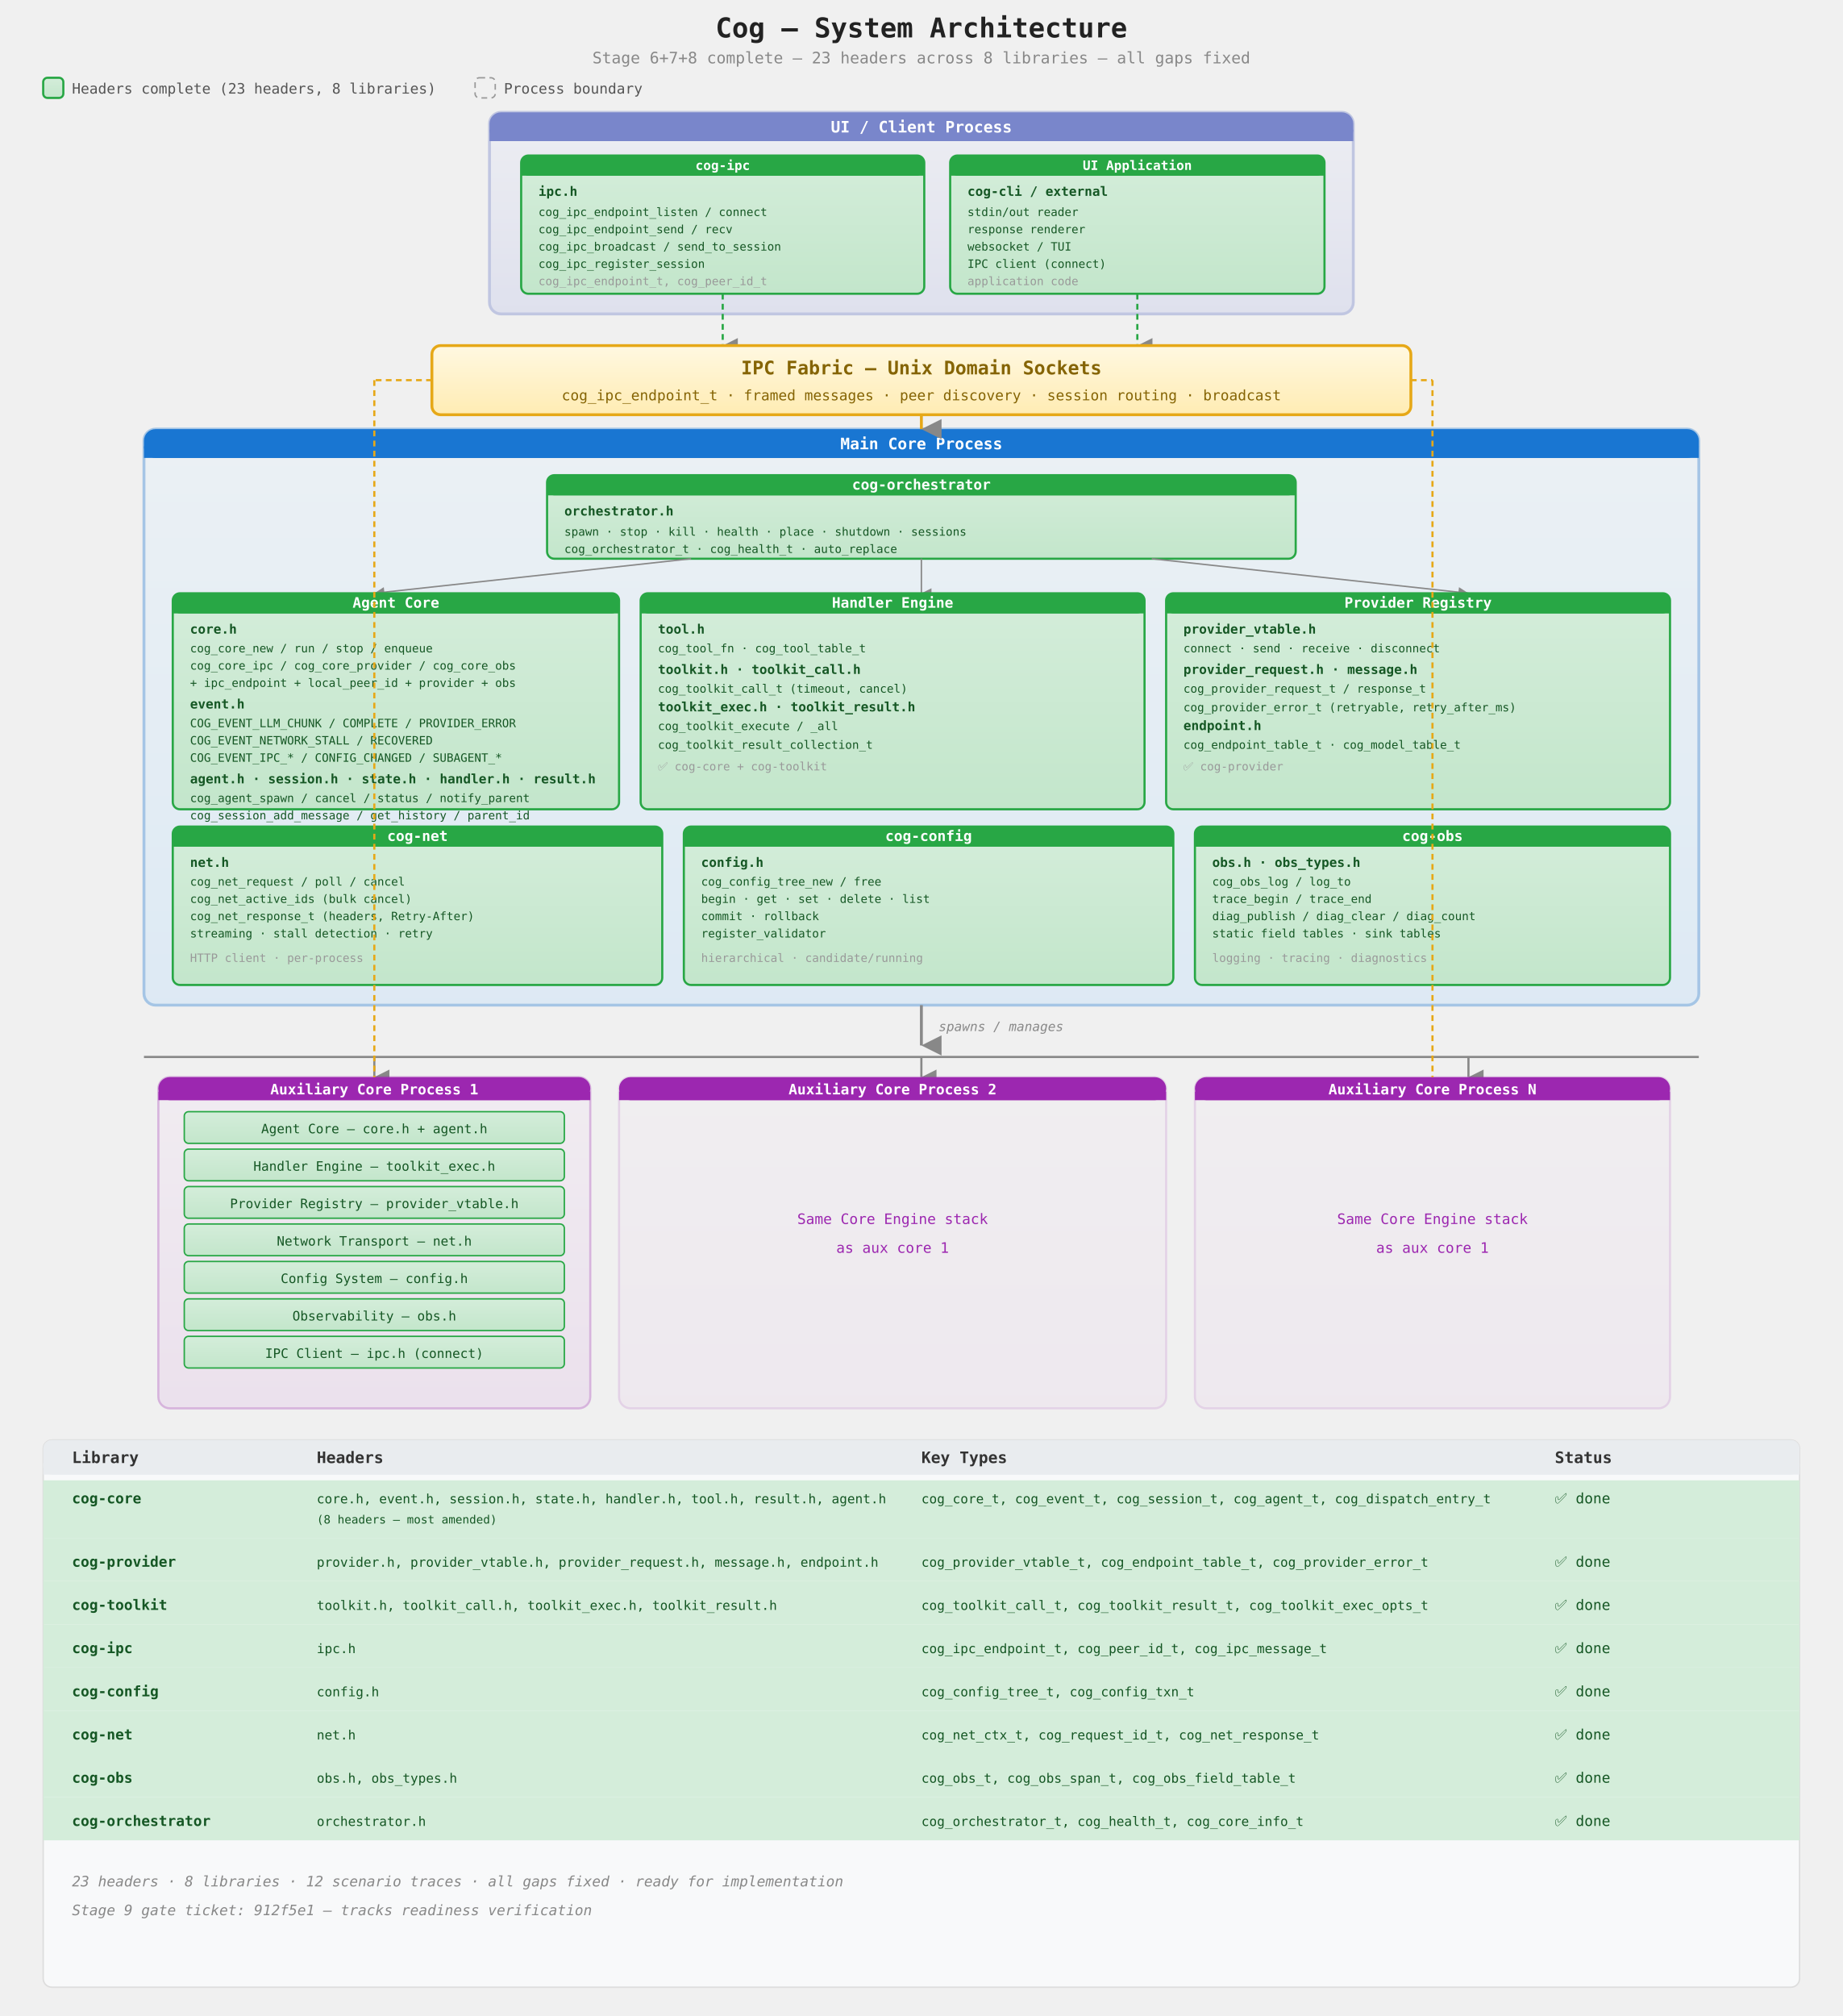
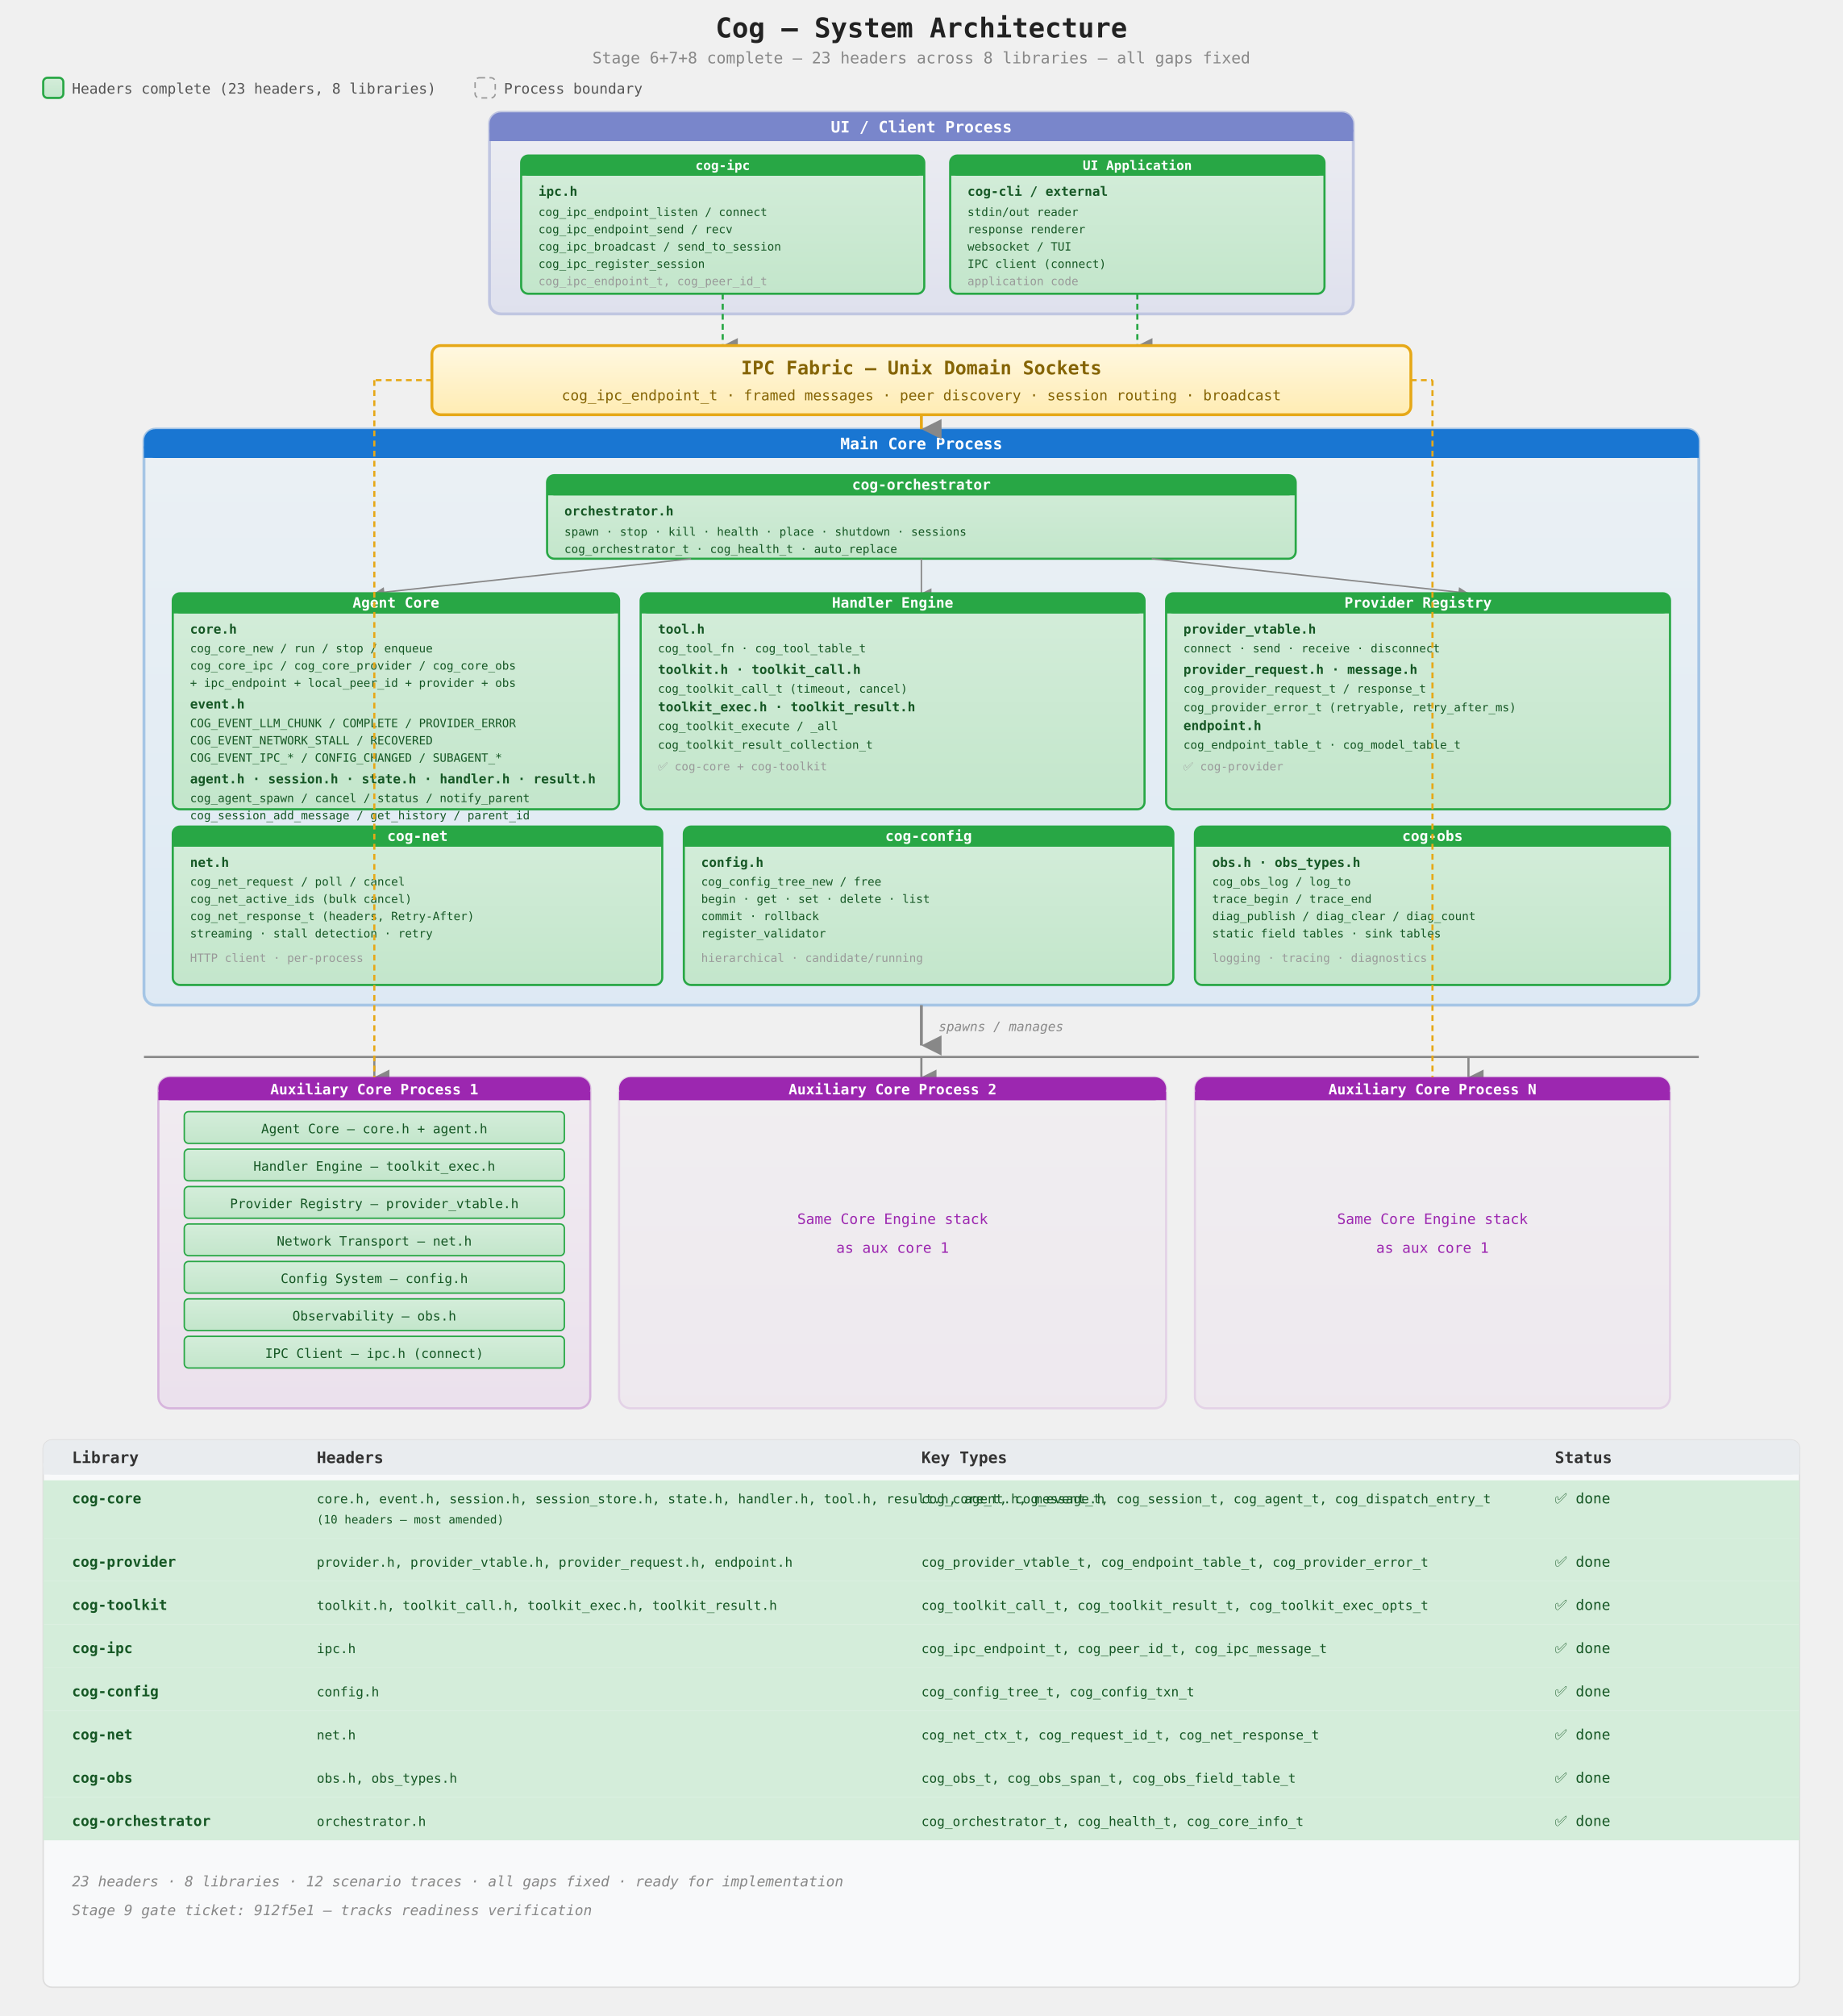
<svg xmlns="http://www.w3.org/2000/svg" viewBox="0 0 1280 1400" font-family="Menlo, Consolas, monospace" font-size="12">
  <defs>
    <marker id="arrow" viewBox="0 0 10 10" refX="10" refY="5" markerWidth="7" markerHeight="7" orient="auto">
      <path d="M0,0 L10,5 L0,10 Z" fill="#888" />
    </marker>
    <marker id="arrow-down" viewBox="0 0 10 10" refX="5" refY="10" markerWidth="7" markerHeight="7" orient="auto">
      <path d="M0,0 L5,10 L10,0 Z" fill="#888" />
    </marker>
    <linearGradient id="g-done" x1="0" y1="0" x2="0" y2="1">
      <stop offset="0%" stop-color="#d4edda" />
      <stop offset="100%" stop-color="#c3e6cb" />
    </linearGradient>
    <linearGradient id="g-ui" x1="0" y1="0" x2="0" y2="1">
      <stop offset="0%" stop-color="#e8eaf6" />
      <stop offset="100%" stop-color="#c5cae9" />
    </linearGradient>
    <linearGradient id="g-main" x1="0" y1="0" x2="0" y2="1">
      <stop offset="0%" stop-color="#e3f2fd" />
      <stop offset="100%" stop-color="#bbdefb" />
    </linearGradient>
    <linearGradient id="g-aux" x1="0" y1="0" x2="0" y2="1">
      <stop offset="0%" stop-color="#f3e5f5" />
      <stop offset="100%" stop-color="#e1bee7" />
    </linearGradient>
    <linearGradient id="g-ipc" x1="0" y1="0" x2="0" y2="1">
      <stop offset="0%" stop-color="#fff8e1" />
      <stop offset="100%" stop-color="#ffecb3" />
    </linearGradient>
  </defs>
  <text x="640" y="26" text-anchor="middle" font-size="19" font-weight="bold" fill="#222">Cog — System Architecture</text>
  <text x="640" y="44" text-anchor="middle" font-size="11" fill="#888">Stage 6+7+8 complete — 23 headers across 8 libraries — all gaps fixed</text>
  <rect x="30" y="54" width="14" height="14" rx="3" fill="url(#g-done)" stroke="#28a745" stroke-width="1.5" />
  <text x="50" y="65" fill="#555" font-size="10">Headers complete (23 headers, 8 libraries)</text>
  <rect x="330" y="54" width="14" height="14" rx="3" fill="none" stroke="#999" stroke-width="1" stroke-dasharray="4,3" />
  <text x="350" y="65" fill="#555" font-size="10">Process boundary</text>
  <rect x="340" y="78" width="600" height="140" rx="8" fill="url(#g-ui)" stroke="#7986cb" stroke-width="2" opacity="0.4" />
  <rect x="340" y="78" width="600" height="20" rx="8" fill="#7986cb" />
  <rect x="340" y="90" width="600" height="8" fill="#7986cb" />
  <text x="640" y="92" text-anchor="middle" fill="#fff" font-size="11" font-weight="bold">UI / Client Process</text>
  <rect x="362" y="108" width="280" height="96" rx="5" fill="url(#g-done)" stroke="#28a745" stroke-width="1.5" />
  <rect x="362" y="108" width="280" height="14" rx="5" fill="#28a745" />
  <rect x="362" y="116" width="280" height="6" fill="#28a745" />
  <text x="502" y="118" text-anchor="middle" fill="#fff" font-size="9" font-weight="bold">cog-ipc</text>
  <text x="374" y="136" font-size="9" fill="#155724" font-weight="bold">ipc.h</text>
  <text x="374" y="150" font-size="8" fill="#155724">  cog_ipc_endpoint_listen / connect</text>
  <text x="374" y="162" font-size="8" fill="#155724">  cog_ipc_endpoint_send / recv</text>
  <text x="374" y="174" font-size="8" fill="#155724">  cog_ipc_broadcast / send_to_session</text>
  <text x="374" y="186" font-size="8" fill="#155724">  cog_ipc_register_session</text>
  <text x="374" y="198" font-size="8" fill="#999">cog_ipc_endpoint_t, cog_peer_id_t</text>
  <rect x="660" y="108" width="260" height="96" rx="5" fill="url(#g-done)" stroke="#28a745" stroke-width="1.5" />
  <rect x="660" y="108" width="260" height="14" rx="5" fill="#28a745" />
  <rect x="660" y="116" width="260" height="6" fill="#28a745" />
  <text x="790" y="118" text-anchor="middle" fill="#fff" font-size="9" font-weight="bold">UI Application</text>
  <text x="672" y="136" font-size="9" fill="#155724" font-weight="bold">cog-cli / external</text>
  <text x="672" y="150" font-size="8" fill="#155724">  stdin/out reader</text>
  <text x="672" y="162" font-size="8" fill="#155724">  response renderer</text>
  <text x="672" y="174" font-size="8" fill="#155724">  websocket / TUI</text>
  <text x="672" y="186" font-size="8" fill="#155724">  IPC client (connect)</text>
  <text x="672" y="198" font-size="8" fill="#999">application code</text>
  <line x1="502" y1="204" x2="502" y2="240" stroke="#28a745" stroke-width="1.5" marker-end="url(#arrow-down)" stroke-dasharray="4,3" />
  <line x1="790" y1="204" x2="790" y2="240" stroke="#28a745" stroke-width="1.5" marker-end="url(#arrow-down)" stroke-dasharray="4,3" />
  <rect x="300" y="240" width="680" height="48" rx="6" fill="url(#g-ipc)" stroke="#e6a817" stroke-width="2" />
  <text x="640" y="260" text-anchor="middle" font-size="13" font-weight="bold" fill="#856404">IPC Fabric — Unix Domain Sockets</text>
  <text x="640" y="278" text-anchor="middle" font-size="10" fill="#856404">cog_ipc_endpoint_t · framed messages · peer discovery · session routing · broadcast</text>
  <rect x="100" y="298" width="1080" height="400" rx="8" fill="url(#g-main)" stroke="#1976d2" stroke-width="2" opacity="0.35" />
  <rect x="100" y="298" width="1080" height="20" rx="8" fill="#1976d2" />
  <rect x="100" y="310" width="1080" height="8" fill="#1976d2" />
  <text x="640" y="312" text-anchor="middle" fill="#fff" font-size="11" font-weight="bold">Main Core Process</text>
  <rect x="380" y="330" width="520" height="58" rx="5" fill="url(#g-done)" stroke="#28a745" stroke-width="1.5" />
  <rect x="380" y="330" width="520" height="14" rx="5" fill="#28a745" />
  <rect x="380" y="338" width="520" height="6" fill="#28a745" />
  <text x="640" y="340" text-anchor="middle" fill="#fff" font-size="10" font-weight="bold">cog-orchestrator</text>
  <text x="392" y="358" font-size="9" fill="#155724" font-weight="bold">orchestrator.h</text>
  <text x="392" y="372" font-size="8" fill="#155724">  spawn · stop · kill · health · place · shutdown · sessions</text>
  <text x="392" y="384" font-size="8" fill="#155724">  cog_orchestrator_t · cog_health_t · auto_replace</text>
  <line x1="480" y1="388" x2="260" y2="412" stroke="#888" stroke-width="1" marker-end="url(#arrow)" />
  <line x1="640" y1="388" x2="640" y2="412" stroke="#888" stroke-width="1" marker-end="url(#arrow-down)" />
  <line x1="800" y1="388" x2="1020" y2="412" stroke="#888" stroke-width="1" marker-end="url(#arrow)" />
  <rect x="120" y="412" width="310" height="150" rx="5" fill="url(#g-done)" stroke="#28a745" stroke-width="1.5" />
  <rect x="120" y="412" width="310" height="14" rx="5" fill="#28a745" />
  <rect x="120" y="420" width="310" height="6" fill="#28a745" />
  <text x="275" y="422" text-anchor="middle" fill="#fff" font-size="10" font-weight="bold">Agent Core</text>
  <text x="132" y="440" font-size="9" fill="#155724" font-weight="bold">core.h</text>
  <text x="132" y="453" font-size="8" fill="#155724">  cog_core_new / run / stop / enqueue</text>
  <text x="132" y="465" font-size="8" fill="#155724">  cog_core_ipc / cog_core_provider / cog_core_obs</text>
  <text x="132" y="477" font-size="8" fill="#155724">  + ipc_endpoint + local_peer_id + provider + obs</text>
  <text x="132" y="492" font-size="9" fill="#155724" font-weight="bold">event.h</text>
  <text x="132" y="505" font-size="8" fill="#155724">  COG_EVENT_LLM_CHUNK / COMPLETE / PROVIDER_ERROR</text>
  <text x="132" y="517" font-size="8" fill="#155724">  COG_EVENT_NETWORK_STALL / RECOVERED</text>
  <text x="132" y="529" font-size="8" fill="#155724">  COG_EVENT_IPC_* / CONFIG_CHANGED / SUBAGENT_*</text>
  <text x="132" y="544" font-size="9" fill="#155724" font-weight="bold">agent.h · session.h · state.h · handler.h · result.h</text>
  <text x="132" y="557" font-size="8" fill="#155724">  cog_agent_spawn / cancel / status / notify_parent</text>
  <text x="132" y="569" font-size="8" fill="#155724">  cog_session_add_message / get_history / parent_id</text>
  <rect x="445" y="412" width="350" height="150" rx="5" fill="url(#g-done)" stroke="#28a745" stroke-width="1.5" />
  <rect x="445" y="412" width="350" height="14" rx="5" fill="#28a745" />
  <rect x="445" y="420" width="350" height="6" fill="#28a745" />
  <text x="620" y="422" text-anchor="middle" fill="#fff" font-size="10" font-weight="bold">Handler Engine</text>
  <text x="457" y="440" font-size="9" fill="#155724" font-weight="bold">tool.h</text>
  <text x="457" y="453" font-size="8" fill="#155724">  cog_tool_fn · cog_tool_table_t</text>
  <text x="457" y="468" font-size="9" fill="#155724" font-weight="bold">toolkit.h · toolkit_call.h</text>
  <text x="457" y="481" font-size="8" fill="#155724">  cog_toolkit_call_t (timeout, cancel)</text>
  <text x="457" y="494" font-size="9" fill="#155724" font-weight="bold">toolkit_exec.h · toolkit_result.h</text>
  <text x="457" y="507" font-size="8" fill="#155724">  cog_toolkit_execute / _all</text>
  <text x="457" y="520" font-size="8" fill="#155724">  cog_toolkit_result_collection_t</text>
  <text x="457" y="535" font-size="8" fill="#999">✅ cog-core + cog-toolkit</text>
  <rect x="810" y="412" width="350" height="150" rx="5" fill="url(#g-done)" stroke="#28a745" stroke-width="1.5" />
  <rect x="810" y="412" width="350" height="14" rx="5" fill="#28a745" />
  <rect x="810" y="420" width="350" height="6" fill="#28a745" />
  <text x="985" y="422" text-anchor="middle" fill="#fff" font-size="10" font-weight="bold">Provider Registry</text>
  <text x="822" y="440" font-size="9" fill="#155724" font-weight="bold">provider_vtable.h</text>
  <text x="822" y="453" font-size="8" fill="#155724">  connect · send · receive · disconnect</text>
  <text x="822" y="468" font-size="9" fill="#155724" font-weight="bold">provider_request.h · message.h</text>
  <text x="822" y="481" font-size="8" fill="#155724">  cog_provider_request_t / response_t</text>
  <text x="822" y="494" font-size="8" fill="#155724">  cog_provider_error_t (retryable, retry_after_ms)</text>
  <text x="822" y="507" font-size="9" fill="#155724" font-weight="bold">endpoint.h</text>
  <text x="822" y="520" font-size="8" fill="#155724">  cog_endpoint_table_t · cog_model_table_t</text>
  <text x="822" y="535" font-size="8" fill="#999">✅ cog-provider</text>
  <rect x="120" y="574" width="340" height="110" rx="5" fill="url(#g-done)" stroke="#28a745" stroke-width="1.5" />
  <rect x="120" y="574" width="340" height="14" rx="5" fill="#28a745" />
  <rect x="120" y="582" width="340" height="6" fill="#28a745" />
  <text x="290" y="584" text-anchor="middle" fill="#fff" font-size="10" font-weight="bold">cog-net</text>
  <text x="132" y="602" font-size="9" fill="#155724" font-weight="bold">net.h</text>
  <text x="132" y="615" font-size="8" fill="#155724">  cog_net_request / poll / cancel</text>
  <text x="132" y="627" font-size="8" fill="#155724">  cog_net_active_ids (bulk cancel)</text>
  <text x="132" y="639" font-size="8" fill="#155724">  cog_net_response_t (headers, Retry-After)</text>
  <text x="132" y="651" font-size="8" fill="#155724">  streaming · stall detection · retry</text>
  <text x="132" y="668" font-size="8" fill="#999">HTTP client · per-process</text>
  <rect x="475" y="574" width="340" height="110" rx="5" fill="url(#g-done)" stroke="#28a745" stroke-width="1.5" />
  <rect x="475" y="574" width="340" height="14" rx="5" fill="#28a745" />
  <rect x="475" y="582" width="340" height="6" fill="#28a745" />
  <text x="645" y="584" text-anchor="middle" fill="#fff" font-size="10" font-weight="bold">cog-config</text>
  <text x="487" y="602" font-size="9" fill="#155724" font-weight="bold">config.h</text>
  <text x="487" y="615" font-size="8" fill="#155724">  cog_config_tree_new / free</text>
  <text x="487" y="627" font-size="8" fill="#155724">  begin · get · set · delete · list</text>
  <text x="487" y="639" font-size="8" fill="#155724">  commit · rollback</text>
  <text x="487" y="651" font-size="8" fill="#155724">  register_validator</text>
  <text x="487" y="668" font-size="8" fill="#999">hierarchical · candidate/running</text>
  <rect x="830" y="574" width="330" height="110" rx="5" fill="url(#g-done)" stroke="#28a745" stroke-width="1.5" />
  <rect x="830" y="574" width="330" height="14" rx="5" fill="#28a745" />
  <rect x="830" y="582" width="330" height="6" fill="#28a745" />
  <text x="995" y="584" text-anchor="middle" fill="#fff" font-size="10" font-weight="bold">cog-obs</text>
  <text x="842" y="602" font-size="9" fill="#155724" font-weight="bold">obs.h · obs_types.h</text>
  <text x="842" y="615" font-size="8" fill="#155724">  cog_obs_log / log_to</text>
  <text x="842" y="627" font-size="8" fill="#155724">  trace_begin / trace_end</text>
  <text x="842" y="639" font-size="8" fill="#155724">  diag_publish / diag_clear / diag_count</text>
  <text x="842" y="651" font-size="8" fill="#155724">  static field tables · sink tables</text>
  <text x="842" y="668" font-size="8" fill="#999">logging · tracing · diagnostics</text>
  <line x1="640" y1="288" x2="640" y2="298" stroke="#e6a817" stroke-width="2" marker-end="url(#arrow-down)" />
  <line x1="640" y1="698" x2="640" y2="726" stroke="#888" stroke-width="2" marker-end="url(#arrow-down)" />
  <text x="652" y="716" font-size="9" fill="#888" font-style="italic">spawns / manages</text>
  <line x1="100" y1="734" x2="1180" y2="734" stroke="#888" stroke-width="1.5" />
  <line x1="260" y1="734" x2="260" y2="748" stroke="#888" stroke-width="1.5" marker-end="url(#arrow-down)" />
  <line x1="640" y1="734" x2="640" y2="748" stroke="#888" stroke-width="1.5" marker-end="url(#arrow-down)" />
  <line x1="1020" y1="734" x2="1020" y2="748" stroke="#888" stroke-width="1.5" marker-end="url(#arrow-down)" />
  <rect x="110" y="748" width="300" height="230" rx="8" fill="url(#g-aux)" stroke="#9c27b0" stroke-width="1.5" opacity="0.3" />
  <rect x="110" y="748" width="300" height="16" rx="8" fill="#9c27b0" />
  <rect x="110" y="758" width="300" height="6" fill="#9c27b0" />
  <text x="260" y="760" text-anchor="middle" fill="#fff" font-size="10" font-weight="bold">Auxiliary Core Process 1</text>
  <rect x="128" y="772" width="264" height="22" rx="3" fill="url(#g-done)" stroke="#28a745" stroke-width="1" />
  <text x="260" y="787" text-anchor="middle" font-size="9" fill="#155724">Agent Core — core.h + agent.h</text>
  <rect x="128" y="798" width="264" height="22" rx="3" fill="url(#g-done)" stroke="#28a745" stroke-width="1" />
  <text x="260" y="813" text-anchor="middle" font-size="9" fill="#155724">Handler Engine — toolkit_exec.h</text>
  <rect x="128" y="824" width="264" height="22" rx="3" fill="url(#g-done)" stroke="#28a745" stroke-width="1" />
  <text x="260" y="839" text-anchor="middle" font-size="9" fill="#155724">Provider Registry — provider_vtable.h</text>
  <rect x="128" y="850" width="264" height="22" rx="3" fill="url(#g-done)" stroke="#28a745" stroke-width="1" />
  <text x="260" y="865" text-anchor="middle" font-size="9" fill="#155724">Network Transport — net.h</text>
  <rect x="128" y="876" width="264" height="22" rx="3" fill="url(#g-done)" stroke="#28a745" stroke-width="1" />
  <text x="260" y="891" text-anchor="middle" font-size="9" fill="#155724">Config System — config.h</text>
  <rect x="128" y="902" width="264" height="22" rx="3" fill="url(#g-done)" stroke="#28a745" stroke-width="1" />
  <text x="260" y="917" text-anchor="middle" font-size="9" fill="#155724">Observability — obs.h</text>
  <rect x="128" y="928" width="264" height="22" rx="3" fill="url(#g-done)" stroke="#28a745" stroke-width="1" />
  <text x="260" y="943" text-anchor="middle" font-size="9" fill="#155724">IPC Client — ipc.h (connect)</text>
  <rect x="430" y="748" width="380" height="230" rx="8" fill="url(#g-aux)" stroke="#9c27b0" stroke-width="1.5" opacity="0.15" />
  <rect x="430" y="748" width="380" height="16" rx="8" fill="#9c27b0" />
  <rect x="430" y="758" width="380" height="6" fill="#9c27b0" />
  <text x="620" y="760" text-anchor="middle" fill="#fff" font-size="10" font-weight="bold">Auxiliary Core Process 2</text>
  <text x="620" y="850" text-anchor="middle" font-size="10" fill="#9c27b0">Same Core Engine stack</text>
  <text x="620" y="870" text-anchor="middle" font-size="10" fill="#9c27b0">as aux core 1</text>
  <rect x="830" y="748" width="330" height="230" rx="8" fill="url(#g-aux)" stroke="#9c27b0" stroke-width="1.5" opacity="0.15" />
  <rect x="830" y="748" width="330" height="16" rx="8" fill="#9c27b0" />
  <rect x="830" y="758" width="330" height="6" fill="#9c27b0" />
  <text x="995" y="760" text-anchor="middle" fill="#fff" font-size="10" font-weight="bold">Auxiliary Core Process N</text>
  <text x="995" y="850" text-anchor="middle" font-size="10" fill="#9c27b0">Same Core Engine stack</text>
  <text x="995" y="870" text-anchor="middle" font-size="10" fill="#9c27b0">as aux core 1</text>
  <line x1="300" y1="264" x2="260" y2="264" stroke="#e6a817" stroke-width="1.5" stroke-dasharray="4,3" />
  <line x1="260" y1="264" x2="260" y2="748" stroke="#e6a817" stroke-width="1.5" stroke-dasharray="4,3" />
  <line x1="980" y1="264" x2="995" y2="264" stroke="#e6a817" stroke-width="1.5" stroke-dasharray="4,3" />
  <line x1="995" y1="264" x2="995" y2="748" stroke="#e6a817" stroke-width="1.5" stroke-dasharray="4,3" />
  <rect x="30" y="1000" width="1220" height="380" rx="6" fill="#f8f9fa" stroke="#ddd" stroke-width="1" />
  <rect x="30" y="1000" width="1220" height="24" rx="6" fill="#e9ecef" />
  <rect x="30" y="1016" width="1220" height="8" fill="#e9ecef" />
  <text x="50" y="1016" font-size="11" font-weight="bold" fill="#333">Library</text>
  <text x="220" y="1016" font-size="11" font-weight="bold" fill="#333">Headers</text>
  <text x="640" y="1016" font-size="11" font-weight="bold" fill="#333">Key Types</text>
  <text x="1080" y="1016" font-size="11" font-weight="bold" fill="#333">Status</text>
  <rect x="30" y="1028" width="1220" height="40" fill="#d4edda" />
  <text x="50" y="1044" font-size="10" fill="#155724" font-weight="bold">cog-core</text>
-   <text x="220" y="1044" font-size="9" fill="#155724">core.h, event.h, session.h, state.h, handler.h, tool.h, result.h, agent.h</text>
-   <text x="220" y="1058" font-size="8" fill="#155724">(8 headers — most amended)</text>
+   <text x="220" y="1044" font-size="9" fill="#155724">core.h, event.h, session.h, session_store.h, state.h, handler.h, tool.h, result.h, agent.h, message.h</text>
+   <text x="220" y="1058" font-size="8" fill="#155724">(10 headers — most amended)</text>
  <text x="640" y="1044" font-size="9" fill="#155724">cog_core_t, cog_event_t, cog_session_t, cog_agent_t, cog_dispatch_entry_t</text>
  <text x="1080" y="1044" font-size="10" fill="#155724">✅ done</text>
  <rect x="30" y="1068" width="1220" height="30" fill="#d4edda" />
  <text x="50" y="1088" font-size="10" fill="#155724" font-weight="bold">cog-provider</text>
-   <text x="220" y="1088" font-size="9" fill="#155724">provider.h, provider_vtable.h, provider_request.h, message.h, endpoint.h</text>
+   <text x="220" y="1088" font-size="9" fill="#155724">provider.h, provider_vtable.h, provider_request.h, endpoint.h</text>
  <text x="640" y="1088" font-size="9" fill="#155724">cog_provider_vtable_t, cog_endpoint_table_t, cog_provider_error_t</text>
  <text x="1080" y="1088" font-size="10" fill="#155724">✅ done</text>
  <rect x="30" y="1098" width="1220" height="30" fill="#d4edda" />
  <text x="50" y="1118" font-size="10" fill="#155724" font-weight="bold">cog-toolkit</text>
  <text x="220" y="1118" font-size="9" fill="#155724">toolkit.h, toolkit_call.h, toolkit_exec.h, toolkit_result.h</text>
  <text x="640" y="1118" font-size="9" fill="#155724">cog_toolkit_call_t, cog_toolkit_result_t, cog_toolkit_exec_opts_t</text>
  <text x="1080" y="1118" font-size="10" fill="#155724">✅ done</text>
  <rect x="30" y="1128" width="1220" height="30" fill="#d4edda" />
  <text x="50" y="1148" font-size="10" fill="#155724" font-weight="bold">cog-ipc</text>
  <text x="220" y="1148" font-size="9" fill="#155724">ipc.h</text>
  <text x="640" y="1148" font-size="9" fill="#155724">cog_ipc_endpoint_t, cog_peer_id_t, cog_ipc_message_t</text>
  <text x="1080" y="1148" font-size="10" fill="#155724">✅ done</text>
  <rect x="30" y="1158" width="1220" height="30" fill="#d4edda" />
  <text x="50" y="1178" font-size="10" fill="#155724" font-weight="bold">cog-config</text>
  <text x="220" y="1178" font-size="9" fill="#155724">config.h</text>
  <text x="640" y="1178" font-size="9" fill="#155724">cog_config_tree_t, cog_config_txn_t</text>
  <text x="1080" y="1178" font-size="10" fill="#155724">✅ done</text>
  <rect x="30" y="1188" width="1220" height="30" fill="#d4edda" />
  <text x="50" y="1208" font-size="10" fill="#155724" font-weight="bold">cog-net</text>
  <text x="220" y="1208" font-size="9" fill="#155724">net.h</text>
  <text x="640" y="1208" font-size="9" fill="#155724">cog_net_ctx_t, cog_request_id_t, cog_net_response_t</text>
  <text x="1080" y="1208" font-size="10" fill="#155724">✅ done</text>
  <rect x="30" y="1218" width="1220" height="30" fill="#d4edda" />
  <text x="50" y="1238" font-size="10" fill="#155724" font-weight="bold">cog-obs</text>
  <text x="220" y="1238" font-size="9" fill="#155724">obs.h, obs_types.h</text>
  <text x="640" y="1238" font-size="9" fill="#155724">cog_obs_t, cog_obs_span_t, cog_obs_field_table_t</text>
  <text x="1080" y="1238" font-size="10" fill="#155724">✅ done</text>
  <rect x="30" y="1248" width="1220" height="30" fill="#d4edda" />
  <text x="50" y="1268" font-size="10" fill="#155724" font-weight="bold">cog-orchestrator</text>
  <text x="220" y="1268" font-size="9" fill="#155724">orchestrator.h</text>
  <text x="640" y="1268" font-size="9" fill="#155724">cog_orchestrator_t, cog_health_t, cog_core_info_t</text>
  <text x="1080" y="1268" font-size="10" fill="#155724">✅ done</text>
  <text x="50" y="1310" font-size="10" fill="#888" font-style="italic">23 headers · 8 libraries · 12 scenario traces · all gaps fixed · ready for implementation</text>
  <text x="50" y="1330" font-size="10" fill="#888" font-style="italic">Stage 9 gate ticket: 912f5e1 — tracks readiness verification</text>
</svg>
